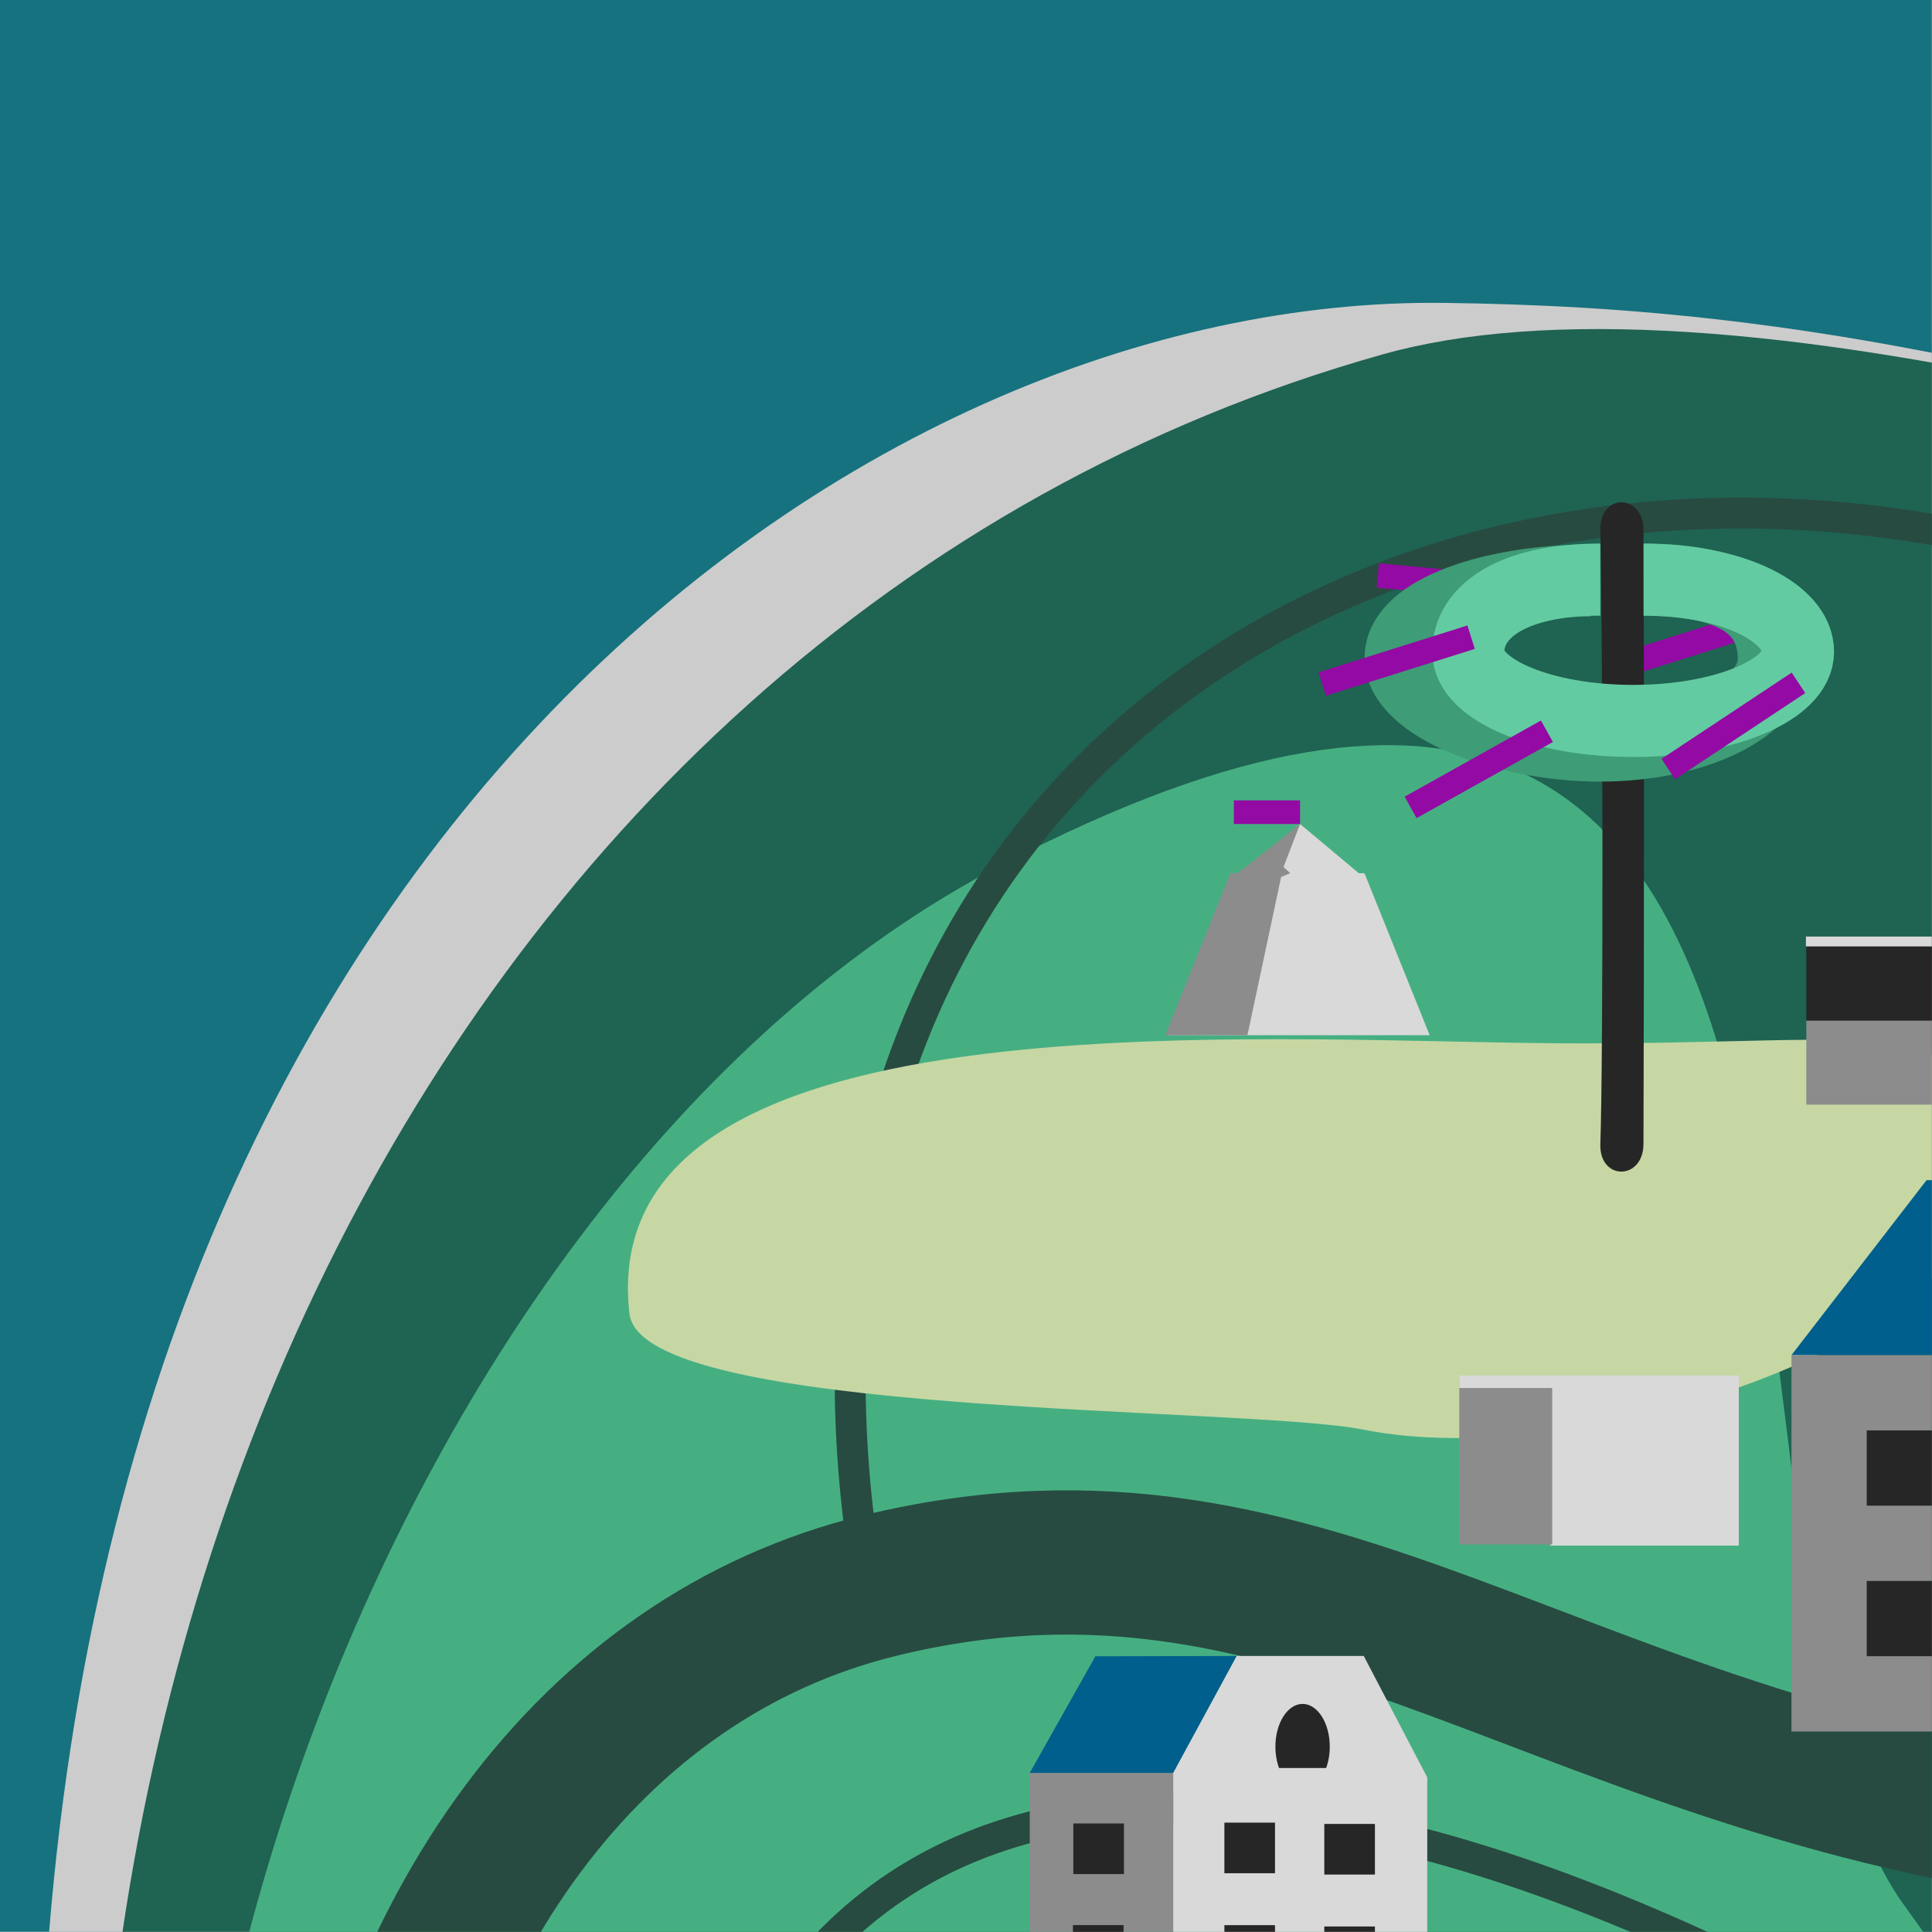
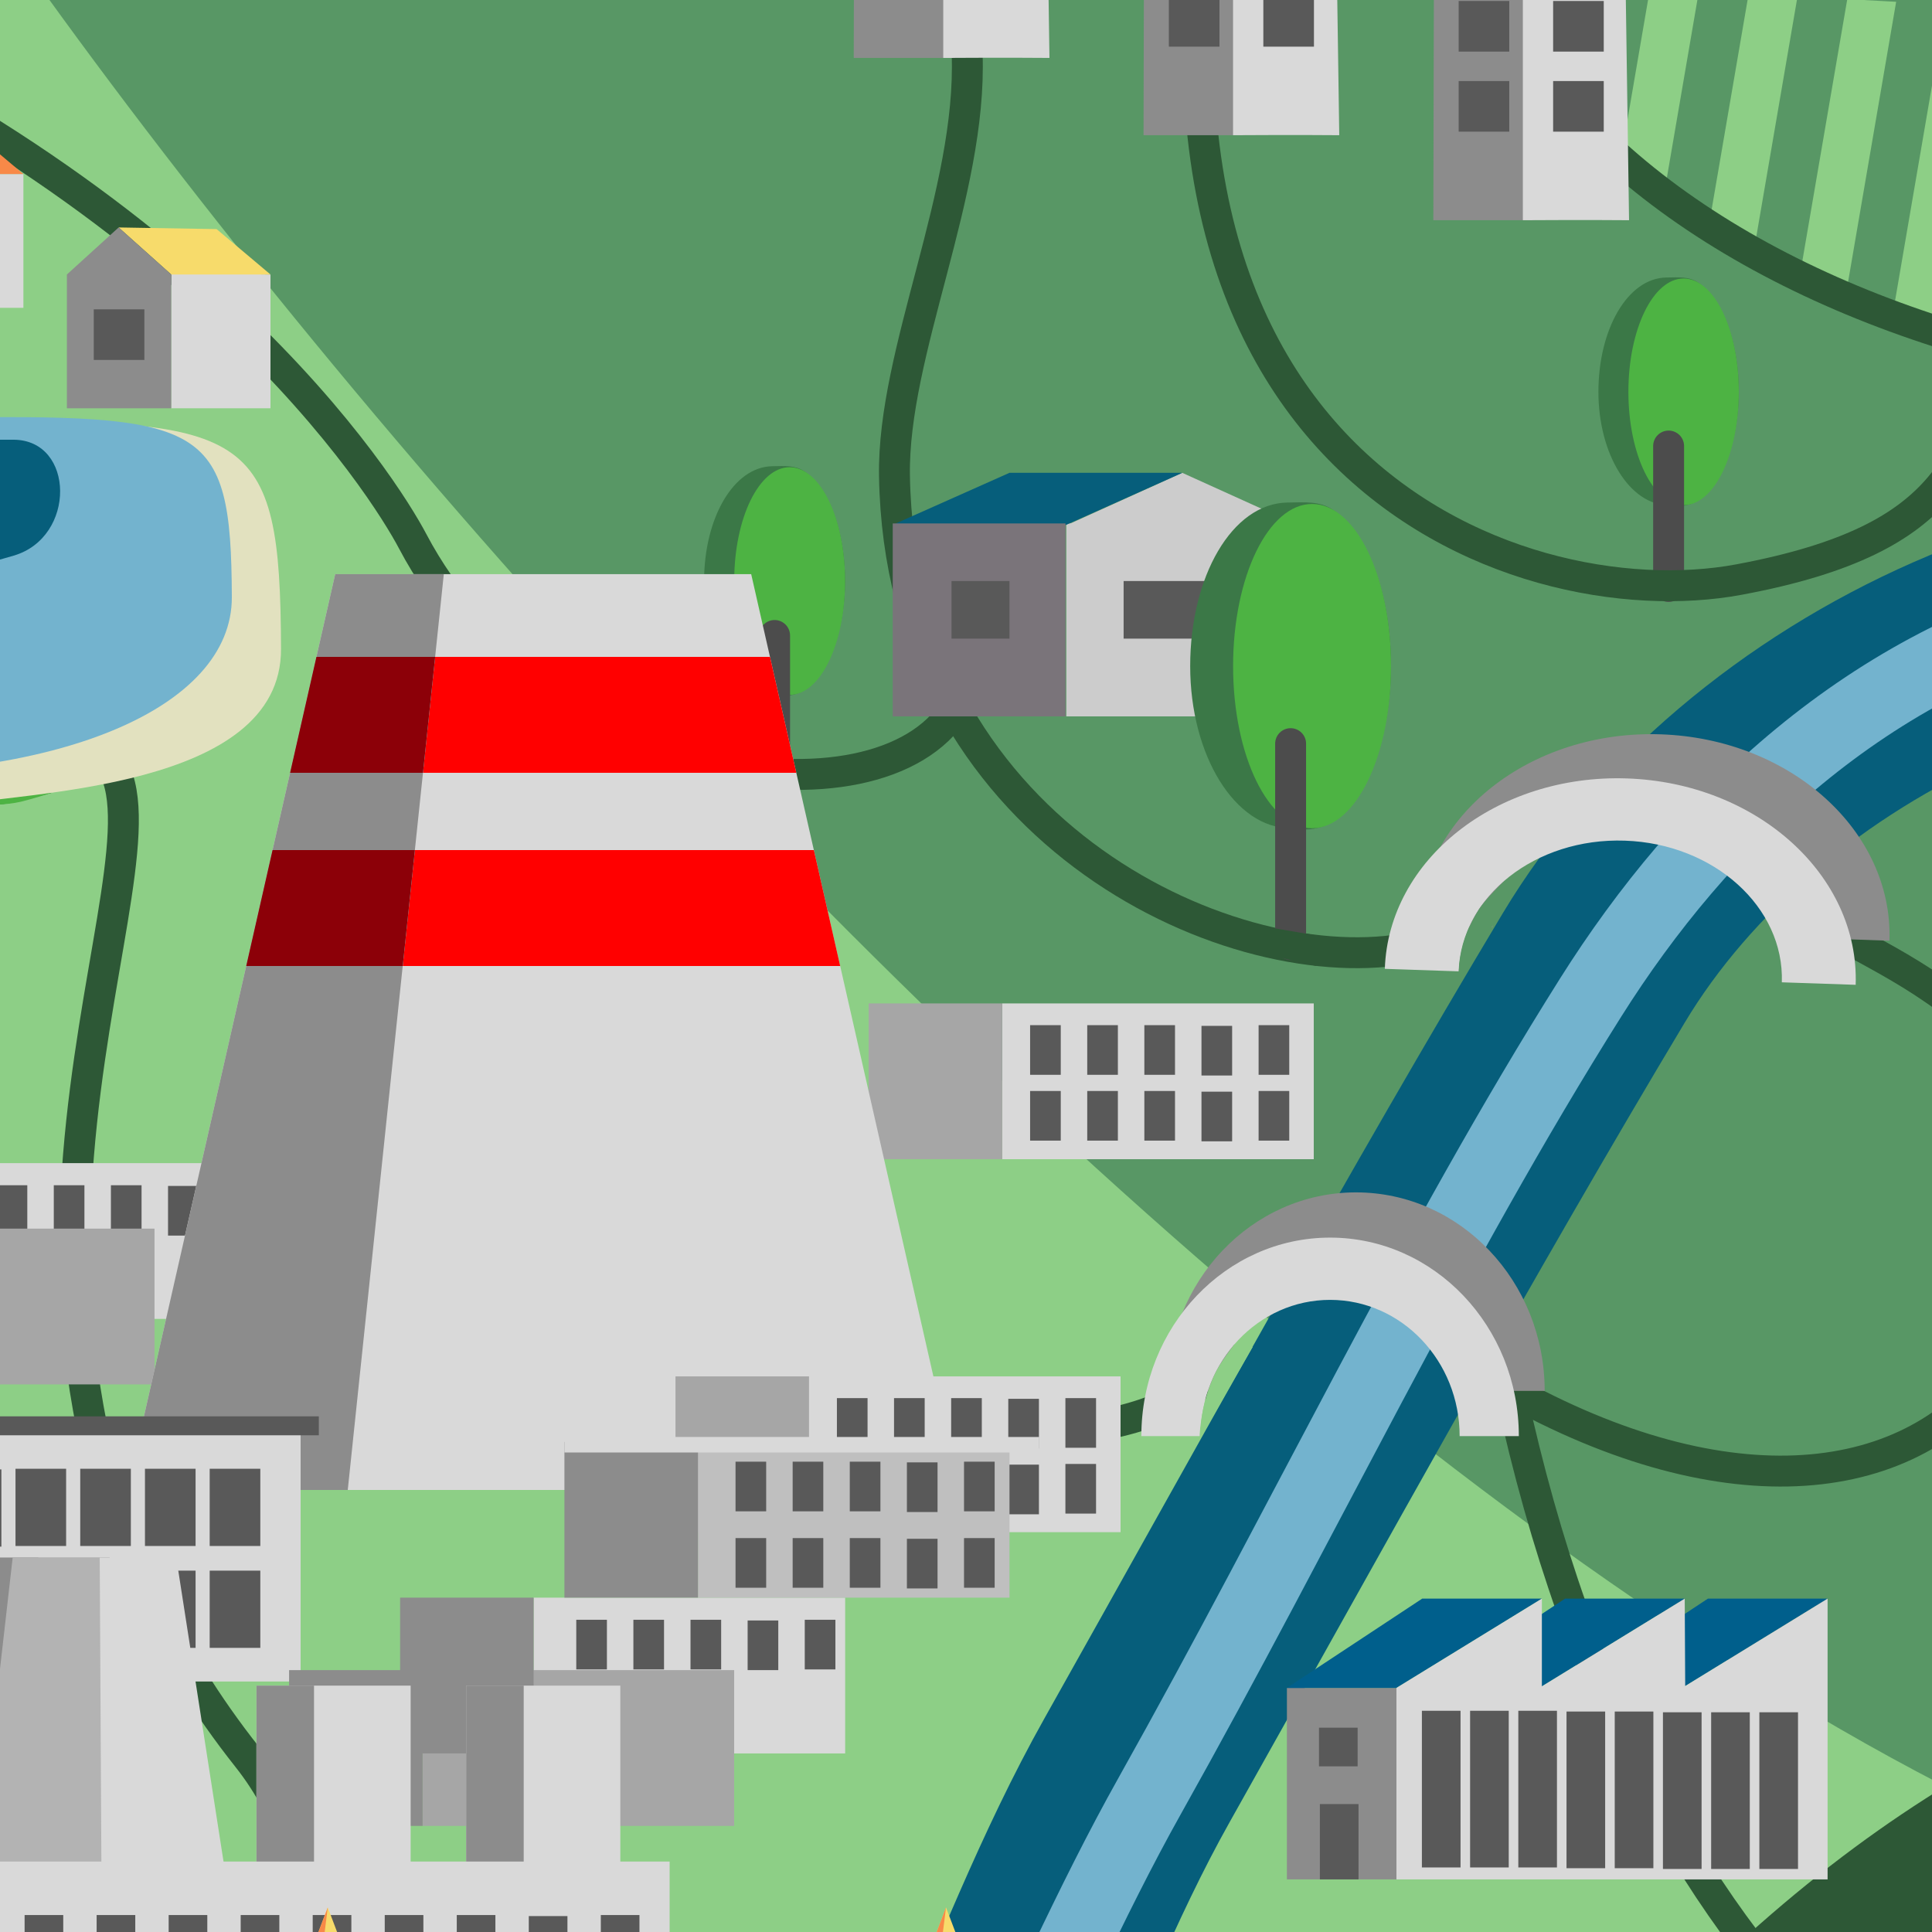
- <svg xmlns="http://www.w3.org/2000/svg" width="100%" height="100%" viewBox="0 0 250 250" version="1.1" xml:space="preserve" style="fill-rule:evenodd;clip-rule:evenodd;stroke-linejoin:round;stroke-miterlimit:1.5;">
-   <rect id="Artboard" x="0" y="0" width="249.983" height="249.978" style="fill:none;" />
-   <clipPath id="_clip1">
-     <rect x="0" y="0" width="249.983" height="249.978" />
-   </clipPath>
-   <g clip-path="url(#_clip1)">
-     <g id="background">
-       <rect x="0" y="0" width="1000" height="1000" style="fill:#16727e;" />
-     </g>
-     <path id="OSTROV" d="M153.69,607.991c-28.375,-53.948 -155.929,-97.021 -148.367,-339.529c4.955,-158.905 105.987,-230.291 181.634,-229.267c45.668,0.619 101.881,7.618 243.003,67.338c99.102,41.937 145.27,52.647 173.947,41.788c70.336,-26.635 78.963,-37.651 117.671,-57.459c35.806,-18.323 72.949,-47.016 100.379,-57.999c82.329,-32.963 224.327,2.481 138.043,160.092c-21.664,39.572 -2.911,119.719 -26.856,288.402c-26.985,190.104 -78.462,135.435 -88.144,180c-6.991,32.18 55.472,144.554 15,220c-52.923,98.656 -196.582,64.399 -243.043,61.506c-69.92,-4.353 -180.86,82.023 -280,50c-213.25,-68.879 -120.598,-265.721 -183.267,-384.872Z" style="fill:#ccc;" />
-     <path id="OSTROV1" d="M178.951,566.685c-48.024,-26.407 -127.757,-54.809 -158.951,-198.614c-30.788,-141.934 33.54,-286.996 158.951,-322.224c41.39,-11.626 127.388,7.489 260.407,62.119c93.411,38.363 136.929,48.16 163.959,38.226c66.296,-24.365 189.473,-97.538 256.767,-103.2c50.286,-4.23 127.727,20.318 95,118.61c-3.151,9.465 -14.638,41.602 -15,56.686c-1.979,82.557 -15.392,249.522 -27.497,314.189c-22.195,118.58 -117.574,69.601 -89.671,148.88c22.785,64.739 54.689,159.058 2.084,210c-83.151,80.524 -181.97,20.892 -207.216,19.367c-65.905,-3.982 -194.503,78.457 -288.037,49.425c-93.534,-29.032 -110.025,-177.146 -107.395,-226.223c2.631,-49.077 -4.685,-145.953 -43.401,-167.241Z" style="fill:#1f6352;" />
-     <path d="M246.27,246.357c-29.98,-41.95 7.899,-199.475 -116.813,-134.367c-77.933,40.687 -123.412,167.934 -99.457,249.367c68.945,234.369 191.807,143.626 195,250c5.38,179.218 2.022,301.109 120,329.559c50.361,12.144 145.249,4.752 181.615,-59.559c19.337,-34.196 99.184,-117.791 173.385,-40c22.48,23.568 59.424,27.035 85,5c66.971,-57.698 -32.426,-108.17 -35,-179.869c-2.734,-76.182 84.568,-62.412 105,-110.131c42.076,-98.265 -164.682,-132.728 -235,-71.869c-91.834,79.48 -288.586,-118.99 -373.73,-238.131Z" style="fill:#46af82;" />
-     <path d="M90.283,365c-19.159,-109.728 26.393,-155.295 118.205,-118.205c67.163,27.132 91.402,66.592 94.889,73.205c16.668,31.601 60.338,37.647 70.205,21.706" style="fill:none;stroke:#274b41;stroke-width:4px;" />
-     <path d="M112.435,205.533c-19.159,-109.728 78.671,-164.704 170.484,-127.614c37.108,14.991 123.453,24.583 178.258,62.392c45.453,31.356 92.262,31.62 93.823,34.579" style="fill:none;stroke:#274b41;stroke-width:4px;" />
-     <g id="cesty-velke">
-       <path d="M403.011,212.619c-6,8.999 -21.222,35.867 -127.605,24.934c-73.676,-7.572 -104.488,-46.336 -161.633,-32.36c-74.666,18.26 -101.994,141.37 -18.773,251.164c30.287,39.958 144.553,117.69 201.24,120" style="fill:none;stroke:#274b41;stroke-width:18.67px;stroke-linecap:round;" />
-     </g>
-     <g id="namesti">
-       <path id="namesti1" d="M256.452,152.46c0.311,-23.052 -10.996,-17.13 -55,-17.46c-40.099,-0.301 -124.804,-6.732 -120,35c1.55,13.462 79.727,11.924 95,15c27.428,5.524 79.707,-10.827 80,-32.54Z" style="fill:#c6d7a4;" />
+ <svg xmlns="http://www.w3.org/2000/svg" width="250px" height="250px" version="1.1" xml:space="preserve" style="fill-rule:evenodd;clip-rule:evenodd;stroke-linecap:round;stroke-linejoin:round;stroke-miterlimit:1.5;">
+   <rect id="Artboard" x="-250" y="-250" width="999.991" height="1000" style="fill:none;" />
+   <g id="background">
+     </g>
+   <path id="OSTROV" d="M-96.31,357.991C-124.685,304.043 -252.239,260.97 -244.677,18.462C-239.722,-140.443 -138.69,-211.829 -63.043,-210.805C-17.375,-210.186 38.838,-203.187 179.96,-143.467C279.062,-101.53 325.23,-90.82 353.907,-101.679C424.243,-128.314 432.87,-139.33 471.578,-159.138C507.384,-177.461 544.527,-206.154 571.957,-217.137C654.286,-250.1 796.284,-214.656 710,-57.045C688.336,-17.473 707.089,62.674 683.144,231.357C656.159,421.461 604.682,366.792 595,411.357C588.009,443.537 650.472,555.911 610,631.357C557.077,730.013 413.418,695.756 366.957,692.863C297.037,688.51 186.097,774.886 86.957,742.863C-126.293,673.984 -33.641,477.142 -96.31,357.991Z" style="fill:#e2e1bf;" />
+   <path id="OSTROV1" d="M-71.049,316.685C-119.073,290.278 -198.806,261.876 -230,118.071C-260.788,-23.863 -196.46,-168.925 -71.049,-204.153C-29.659,-215.779 56.339,-196.664 189.358,-142.034C282.769,-103.671 326.287,-93.874 353.317,-103.808C419.613,-128.173 542.79,-201.346 610.084,-207.008C660.37,-211.238 737.811,-186.69 705.084,-88.398C701.933,-78.933 690.446,-46.796 690.084,-31.712C688.105,50.845 674.692,217.81 662.587,282.477C640.392,401.057 545.013,352.078 572.916,431.357C595.701,496.096 627.605,590.415 575,641.357C491.849,721.881 393.03,662.249 367.784,660.724C301.879,656.742 173.281,739.181 79.747,710.149C-13.787,681.117 -30.278,533.003 -27.648,483.926C-25.017,434.849 -32.333,337.973 -71.049,316.685Z" style="fill:#589765;" />
+   <path d="M3.905,-3.472C-26.075,-45.422 11.804,-202.947 -112.908,-137.839C-190.841,-97.152 -242.123,37.801 -218.168,119.234C-149.223,353.603 -20.558,255.153 -17.365,361.528C-11.985,540.746 -15.343,662.637 102.635,691.087C152.996,703.231 244.242,692.058 280.608,627.748C299.945,593.552 378.434,521.669 452.635,599.46C475.115,623.028 511.478,632.035 537.055,610C565.287,585.677 559.653,545.206 544.345,525C521.902,495.375 498.234,460.258 507.635,416.659C528.818,318.426 587.367,354.15 608.066,308.83C652.476,211.597 447.953,173.8 377.635,234.659C285.801,314.139 89.049,115.669 3.905,-3.472Z" style="fill:#8dcf86;" />
+   <g id="pole">
+     <path d="M301.227,50L294.843,50L303.269,0.896L309.717,0.517L301.227,50ZM314.108,50L307.724,50L316.281,0.131L322.73,-0.248L314.108,50ZM288.409,49.634L282.087,49.271L290.256,1.661L296.705,1.282L288.409,49.634ZM327.299,48.192L320.714,49.362L329.293,-0.634L335.742,-1.013L327.299,48.192ZM281.368,2.183L283.693,2.047L275.682,48.731L269.509,47.508L277.323,1.964L281.368,2.183ZM347.873,3.357L340.652,45.439L339.473,46.028L334.001,47.001L342.305,-1.399L344.206,-1.414L347.873,3.357ZM257.07,44.93L264.561,1.272L270.886,1.615L263.225,46.263L258.047,45.237L257.07,44.93ZM258.124,0.923L250.905,42.996L244.847,41.095L251.799,0.581L258.124,0.923ZM353.256,9.848L356.318,12.368L358.573,16.065L354.723,38.507L348.095,41.776L347.758,41.893L353.256,9.848ZM245.361,0.232L238.709,39.003L232.718,36.715L239.037,-0.111L245.361,0.232ZM361.134,37.872L364.137,21.509L369.603,26.857L368.521,32.025L361.134,37.872ZM232.599,-0.46L226.712,33.849L220.955,30.199L226.274,-0.803L232.599,-0.46ZM209.839,19.91L213.512,-1.495L219.837,-1.152L215.095,26.484L209.839,19.91ZM201.065,-3.924L207.26,-2.925L204.49,13.218L200,2.183L200.703,-1.911L201.065,-3.924Z" style="fill:#8dcf86;" />
+     <path d="M307.483,292.924L315.209,293.63C314.924,291.907 314.713,290.6 314.652,290.16C313.527,282.004 309.104,256.537 294.774,226.161L287.229,230.927C300.389,259.86 305.921,284.986 306.986,290.202C307.015,290.346 307.205,291.388 307.483,292.924ZM324.693,292.314L331.809,290.46C331.768,290.069 331.673,289.225 331.5,287.972C330.394,279.957 326.104,255.229 312.362,225.555L302.759,225.886C316.869,256.006 322.734,282.627 323.834,288.013C323.947,288.57 324.529,291.487 324.693,292.314ZM289.914,291.319L297.76,292.036C296.655,284.181 292.723,261.98 280.909,234.919L273.29,239.731C283.689,264.207 288.546,284.896 289.914,291.319ZM270.943,284.563L280.009,288.627C278.311,279.195 274.557,262.812 266.685,243.348L258.81,247.66C264.821,262.671 268.694,275.849 270.943,284.563ZM341.124,288.035L345,287.025L348.249,285.085C347.028,276.607 342.777,253.334 330.118,225.35L328.458,225L320.343,225.28C333.921,254.743 339.601,280.533 340.681,285.825C340.742,286.12 340.933,287.077 341.124,288.035ZM248.825,272.148L255.503,277.642L260.906,280.064C259.058,272.288 256.301,262.578 252.231,251.69L244.112,257.642C245.546,262.033 247.201,267.117 248.825,272.148ZM356.741,280.015L363.888,275.748C361.943,265.586 357.876,248.936 349.721,229.486L339.06,227.237C349.402,250.659 354.721,271.18 356.741,280.015ZM371.075,267.734L376.954,260.162L376.959,260.152C374.464,250.543 371.998,241.442 371.998,241.442L371.295,239.454L366.202,233.823L359.642,232.038C364.217,242.946 368.343,257.231 371.075,267.734Z" style="fill:#589765;" />
+   </g>
+   <g id="kere">
+     <g id="ker">
+         </g>
+     <g id="ker1">
+         </g>
+     <g id="ker2">
+         </g>
+     <g id="ker3">
+         </g>
+     <g id="ker4">
+         </g>
+     <g id="ker5">
+         </g>
+     <g id="ker6">
+         </g>
+     <g id="ker7">
+         </g>
+     <g id="ker8">
+         </g>
+     <g id="ker9">
+         </g>
+     <g id="ker10">
+         </g>
+     <g id="ker11">
+         </g>
+     <g id="ker12">
+         </g>
+     <g id="ker13">
+         </g>
+     <g id="ker14">
+         </g>
+     <g id="ker15">
+         </g>
+     <g id="ker16">
+         </g>
+     <g id="ker17">
+         </g>
+     <g id="ker18">
+         </g>
+   </g>
+   <g>
+     <g>
+       <g id="strom">
+         <g>
+           <path d="M99.939,60.329C101.543,60.304 102.862,60.192 104.023,60.95C107.452,63.188 109.355,69.115 109.355,75.187C109.355,81.63 106.93,88.822 102.784,89.864C101.458,90.197 101.277,89.915 100.232,89.915C95.198,89.915 91.11,83.316 91.11,75.187C91.11,67.059 94.906,60.409 99.939,60.329Z" style="fill:#3b7847;" />
+           <ellipse cx="102.181" cy="75.187" rx="7.174" ry="14.728" style="fill:#4db343;" />
+         </g>
+         <path d="M100.232,82.23L100.232,100.483" style="fill:none;stroke:#4c4c4c;stroke-width:4px;" />
+       </g>
+       <g id="strom1">
+             </g>
+       <g id="strom2">
+             </g>
+       <g id="strom3">
+             </g>
+       <g id="strom4">
+             </g>
+       <g id="strom5">
+         <g>
+           <path d="M215.625,35.909C217.222,35.884 218.535,35.773 219.691,36.528C223.105,38.756 225,44.657 225,50.703C225,57.117 222.586,64.279 218.457,65.316C217.137,65.647 216.957,65.367 215.917,65.367C210.904,65.367 206.834,58.796 206.834,50.703C206.834,42.61 210.613,35.989 215.625,35.909Z" style="fill:#3b7847;" />
+           <ellipse cx="217.857" cy="50.703" rx="7.143" ry="14.664" style="fill:#4db343;" />
+         </g>
+         <path d="M215.917,57.716L215.917,75.889" style="fill:none;stroke:#4c4c4c;stroke-width:4px;" />
+       </g>
+       <g id="strom6">
+             </g>
+       <g id="strom7">
+             </g>
+       <g id="strom8">
+             </g>
+       <g id="strom9">
+             </g>
+       <g id="strom10">
+             </g>
+       <g id="strom11">
+             </g>
+       <g id="strom12">
+             </g>
+       <g id="strom13">
+             </g>
+       <g id="strom14">
+             </g>
+     </g>
+     <g>
+       <g id="ker19">
+             </g>
+       <g id="ker20">
+         <path d="M-4.519,104.018C-4.787,103.201 -4.734,102.739 -4.857,101.819C-5.539,96.74 -3.726,92.267 -0.587,91.794C0.413,91.644 1.228,91.463 2.017,91.84C4.347,92.95 6.033,96.494 6.543,100.288C6.66,101.163 6.716,101.691 6.695,102.584C6.695,102.584 1.803,103.911 0.095,104.092C-1.416,104.252 -4.519,104.018 -4.519,104.018Z" style="fill:#3b7847;" />
+         <path d="M6.695,102.584C6.705,101.709 6.663,101.184 6.543,100.288C5.91,95.574 3.644,91.877 1.346,91.642C1.168,91.624 1.002,91.664 0.825,91.687C-1.649,92.02 -3.104,96.413 -2.422,101.492C-2.302,102.388 -2.107,103.301 -1.867,104.142C-1.867,104.142 0.699,104.215 2.739,103.734C4.063,103.422 6.695,102.584 6.695,102.584Z" style="fill:#4db343;" />
+       </g>
+       <g id="ker21">
+             </g>
+       <g id="ker22">
+             </g>
+     </g>
+   </g>
+   <g id="male-cesty">
+     <path d="M68.609,-32.116C157.078,-20.692 115.197,29.456 115.744,61.611C116.515,106.98 158.3,126.663 181.589,122.81" style="fill:none;stroke:#2d5836;stroke-width:4px;stroke-linecap:butt;" />
+     <path d="M71.802,88.667C30.321,186.892 144.705,196.909 157.012,177.027" style="fill:none;stroke:#2d5836;stroke-width:4px;stroke-linecap:butt;" />
+     <path d="M-159.717,115C-178.876,5.272 -133.324,-40.295 -41.512,-3.205C25.651,23.927 49.89,63.387 53.377,70C70.045,101.601 113.715,107.647 123.582,91.706" style="fill:none;stroke:#2d5836;stroke-width:4px;stroke-linecap:butt;" />
+     <path d="M-137.565,-44.467C-156.724,-154.195 -58.894,-209.171 32.919,-172.081C70.027,-157.09 156.372,-147.498 211.177,-109.689C256.63,-78.333 303.439,-78.069 305,-75.11" style="fill:none;stroke:#2d5836;stroke-width:4px;stroke-linecap:butt;" />
+     <path d="M21.963,320C37.828,295.367 52.923,279.524 44.239,255.629C39.605,242.876 38.036,234.975 32.014,227.372C-10.368,173.863 21.783,115.724 14.981,100" style="fill:none;stroke:#2d5836;stroke-width:4px;stroke-linecap:butt;" />
+     <path d="M238.751,121.01C239.952,123.366 282.839,137.682 260,175C249.468,192.209 225.947,195.971 197.593,181.091" style="fill:none;stroke:#2d5836;stroke-width:4px;" />
+     <g id="les">
+         </g>
+     <path d="M0,235C-74.585,266.515 -123.536,189.093 -95.272,150" style="fill:none;stroke:#2d5836;stroke-width:4px;" />
+     <path d="M260,45.585C253.562,58.473 253.921,69.615 225,75C196.127,80.376 137.771,59.88 160,-30.972" style="fill:none;stroke:#2d5836;stroke-width:4px;" />
+     <path d="M393.392,-16.857C389.08,-13.55 398.177,31.557 334.288,46.749C270.504,61.916 187.107,30.966 188.276,-24.009" style="fill:none;stroke:#2d5836;stroke-width:4px;" />
+     <path d="M440,31.877C460.48,63.415 451.148,91.147 440,106.629C416.902,138.708 369.455,132.719 355,124.681C328.403,109.891 268.287,82.572 263.824,134.186C261.006,166.772 337.815,173.471 355,186.822C386.066,210.958 379.917,243.9 380,245C383.976,297.767 230.755,343.416 195.479,180" style="fill:none;stroke:#2d5836;stroke-width:4px;" />
+   </g>
+   <g id="hory">
+     </g>
+   <g id="ker23">
+     </g>
+   <g id="ker24">
+     </g>
+   <g id="ker25">
+     </g>
+   <g id="strom15">
+     </g>
+   <g id="strom16">
+     </g>
+   <path id="namesti" d="M-129.99,41.783C-124.474,24.885 -124.896,16.596 -105.574,16.382C-95.41,16.269 -62.617,16.588 -53.637,16.508C-40.414,16.391 -28.401,18.367 -28.236,29.181C-27.971,46.507 -18.905,54.802 -7.047,54.636C32.619,54.079 36.264,55.248 36.364,83.97C36.428,102.233 3.162,102.413 -6.766,104.348C-51.981,113.161 -147.064,94.091 -129.99,41.783Z" style="fill:#e2e1bf;" />
+   <path id="namesti1" d="M-118.493,43.897C-118.735,28.553 -113.945,23.983 -96.698,23.813C-87.626,23.724 -58.353,23.977 -50.338,23.913C-38.534,23.821 -28.417,25.415 -27.664,33.934C-26.462,47.544 -18.019,54.191 -8.75,54.059C26.656,53.556 29.91,54.543 30,77.252C30.057,91.692 7.268,101.348 -25.736,100C-108.25,96.63 -118.188,63.141 -118.493,43.897Z" style="fill:#73b3ce;" />
+   <path id="namesti2" d="M-88.231,44.958C-88.26,33.953 -83.538,31.793 -73.231,31.899C-65.804,31.975 -49.915,31.824 -43.362,31.899C-30.86,32.042 -29.213,38.448 -28.231,43.101C-27.94,44.477 -27.663,51.997 -18.231,55.616C-14.03,57.227 -4.006,56.862 1.769,56.899C9.69,56.95 9.879,69.528 1.769,71.899C-78.702,95.425 -88.206,54.224 -88.231,44.958Z" style="fill:#065e7b;" />
+   <path d="M421.694,71.357C385.296,124.136 373.8,94.475 316.051,79.167C274.391,68.123 226.63,91.206 206.212,125.282C186.529,158.13 167.148,193.437 147.147,229.042C131.672,256.59 124.225,289.132 104.662,310.897C92.837,324.054 71.775,338.992 58.032,346.637C41.874,355.626 35.91,379.32 25.91,390.446C21.865,394.947 13.897,397.416 11.403,401.975C6.363,411.188 8.293,426.187 4.149,435.409C-2.914,451.125 -12.806,480.004 -27.974,488.442C-33.59,491.566 -40.109,490.005 -45.589,493.053C-49.539,495.251 -70.725,507.594 -74.605,507.594" style="fill:none;stroke:#065e7b;stroke-width:27.47px;" />
+   <path d="M409.98,83.624C406.283,93.149 395.302,101.936 382.258,103.233C360.518,105.396 313.303,67.919 271.65,78.121C241.638,85.472 220.123,106.391 205.841,129.064C185.467,161.409 168.759,196.735 148.773,232.386C133.308,259.971 122.381,293.251 102.868,315.044C91.073,328.218 67.855,343.552 54.168,351.207C38.074,360.208 36.362,381.395 26.387,392.536C22.352,397.042 15.017,398.303 12.524,402.869C7.488,412.093 7.658,429.841 3.512,439.076C-3.555,454.812 -14.111,482.244 -29.217,490.693C-34.811,493.821 -42.219,492.806 -47.677,495.859C-51.611,498.059 -71.896,508.768 -80,511.357" style="fill:none;stroke:#73b3ce;stroke-width:9.33px;" />
+   <g id="ker26">
+     </g>
+   <g id="cesty-velke">
+     <path d="M210,407.586C201.352,404.653 170.017,396.357 170.017,396.357C170.017,396.357 174.435,383.815 172.024,371.357C169.213,356.833 159.54,342.034 160.017,341.357C167.914,330.163 198.681,294.992 205,286.948C327.268,131.295 462.404,290.308 530.017,341.357C557.806,362.338 620.358,351.557 630,300C647.845,204.575 519.733,212.44 510.017,101.357C501.808,7.505 559.765,-36.785 620.017,-48.643C746.517,-73.538 700.386,-209.931 592.374,-186.691C536.476,-174.664 489.552,-106.123 477.192,-13.386C466.476,67.022 355.294,12.56 357.815,-22.312" style="fill:none;stroke:#2d5836;stroke-width:18.67px;" />
+     <path d="M153.011,-37.381C147.011,-28.382 131.789,-1.514 25.406,-12.447C-48.27,-20.019 -79.082,-58.783 -136.227,-44.807C-210.893,-26.547 -238.221,96.563 -155,206.357C-124.713,246.315 -16.688,319.995 40,322.305" style="fill:none;stroke:#2d5836;stroke-width:18.67px;" />
+   </g>
+   <g id="strom17">
+     </g>
+   <g id="strom18">
+     </g>
+   <g id="strom19">
+     </g>
+   <g id="strom20">
+     </g>
+   <g id="stromy">
+     </g>
+   <g id="namesti3">
+     </g>
+   <g id="smrky">
+     </g>
+   <g id="listnace">
+     </g>
+   <g id="lanoka">
+     </g>
+   <g id="strom21">
+     </g>
+   <g id="satelit">
+     </g>
+   <g id="domky">
+     <g id="D1">
+         </g>
+     <g id="D7">
+       <rect x="-9.817" y="22.521" width="12.844" height="17.313" style="fill:#d9d9d9;" />
+       <path d="M-16.622,16.435L-3.944,16.649L3.027,22.521L-9.817,22.521L-16.622,16.435Z" style="fill:#f88948;" />
+     </g>
+     <g id="D71">
+         </g>
+     <g id="D72">
+         </g>
+     <g id="D73">
+         </g>
+     <g id="D74">
+         </g>
+     <g id="D75">
+         </g>
+     <g id="D76">
+         </g>
+     <g id="D77">
+         </g>
+     <g id="D78">
+         </g>
+     <g id="D79">
+       <path d="M22.156,35.35L35,35.519L35,52.832L22.156,52.832L22.156,35.35Z" style="fill:#d9d9d9;" />
+       <path d="M15.351,29.432L28.028,29.646L35,35.519L22.156,35.519L15.351,29.432Z" style="fill:#f7db6b;" />
+       <path d="M8.657,35.519L15.351,29.432L22.156,35.519L22.156,52.832L8.657,52.832L8.657,35.519Z" style="fill:#8c8c8c;" />
+       <rect x="12.132" y="40.028" width="6.55" height="6.55" style="fill:#595959;" />
+     </g>
+     <g id="D710">
+         </g>
+     <g id="D711">
+         </g>
+     <g id="D712">
+         </g>
+     <g id="D713">
+         </g>
+     <g id="D714">
+         </g>
+     <g id="D715">
+         </g>
+     <g id="D716">
+         </g>
+     <g id="D2">
+       <rect x="137.978" y="67.732" width="29.811" height="24.968" style="fill:#ccc;" />
+       <rect x="145.395" y="75.185" width="14.906" height="7.453" style="fill:#595959;" />
+       <path d="M152.983,61.183L167.889,67.932L138.078,67.932L152.983,61.183Z" style="fill:#ccc;" />
+       <path d="M115.474,67.932L137.928,67.932L152.983,61.183L130.625,61.183L115.474,67.932Z" style="fill:#065e7b;" />
+       <rect x="115.52" y="67.732" width="22.358" height="24.968" style="fill:#7a747a;" />
+       <rect x="123.127" y="75.185" width="7.498" height="7.453" style="fill:#595959;" />
+     </g>
+     <g id="D21">
+         </g>
+     <g id="D10">
+       <path d="M123.315,-30.082L110.545,-23.293L110.474,7.495L123.573,7.495L123.315,-30.082Z" style="fill:#8c8c8c;" />
+       <path d="M135.157,-36.393L122.057,-29.411L122.057,7.495C122.057,7.495 130.799,7.443 135.799,7.495L135.157,-36.393Z" style="fill:#d9d9d9;" />
+     </g>
+     <g id="D101">
+       <path d="M160.815,-20.082L148.045,-13.293L147.974,17.495L161.073,17.495L160.815,-20.082Z" style="fill:#8c8c8c;" />
+       <path d="M172.657,-26.393L159.557,-19.411L159.557,17.495C159.557,17.495 168.299,17.443 173.299,17.495L172.657,-26.393Z" style="fill:#d9d9d9;" />
+       <rect x="163.475" y="-0.513" width="6.55" height="6.55" style="fill:#595959;" />
+       <rect x="151.249" y="-0.513" width="6.55" height="6.55" style="fill:#595959;" />
+     </g>
+     <g id="D102">
+       <path d="M198.315,-9.082L185.545,-2.293L185.474,28.495L198.573,28.495L198.315,-9.082Z" style="fill:#8c8c8c;" />
+       <path d="M210.157,-15.393L197.057,-8.411L197.057,28.495C197.057,28.495 205.799,28.443 210.799,28.495L210.157,-15.393Z" style="fill:#d9d9d9;" />
+       <rect x="200.975" y="0.128" width="6.55" height="6.55" style="fill:#595959;" />
+       <rect x="188.749" y="0.128" width="6.55" height="6.55" style="fill:#595959;" />
+       <rect x="200.975" y="10.487" width="6.55" height="6.55" style="fill:#595959;" />
+       <rect x="188.749" y="10.487" width="6.55" height="6.55" style="fill:#595959;" />
+     </g>
+     <g id="D01">
+         </g>
+   </g>
+   <g id="strom22">
+     <g>
+       <path d="M166.588,65.029C168.872,64.993 170.751,64.834 172.405,65.914C177.289,69.102 180,77.544 180,86.194C180,95.371 176.546,105.617 170.639,107.101C168.751,107.575 168.493,107.174 167.005,107.174C159.833,107.174 154.01,97.773 154.01,86.194C154.01,74.615 159.417,65.143 166.588,65.029Z" style="fill:#3b7847;" />
+       <ellipse cx="169.781" cy="86.194" rx="10.219" ry="20.98" style="fill:#4db343;" />
+     </g>
+     <path d="M167.005,96.227L167.005,122.227" style="fill:none;stroke:#4c4c4c;stroke-width:4px;" />
+   </g>
+   <path d="M170.683,121.102L164.231,120L163.569,123.412L170.328,125L170.683,121.102Z" style="fill:#2d5836;" />
+   <g id="strom23">
+     </g>
+   <g id="staba">
+     </g>
+   <g>
+     <g>
+       <rect x="-5.95" y="150.509" width="40.315" height="20.157" style="fill:#d9d9d9;" />
+       <rect x="-0.432" y="153.369" width="3.965" height="6.425" style="fill:#595959;" />
+       <path d="M25.709,153.46L21.744,153.46L21.744,159.885L25.709,159.885L25.709,153.46ZM10.925,153.369L6.96,153.369L6.96,159.794L10.925,159.794L10.925,153.369ZM18.317,153.369L14.352,153.369L14.352,159.794L18.317,159.794L18.317,153.369ZM33.101,153.369L29.135,153.369L29.135,159.794L33.101,159.794L33.101,153.369Z" style="fill:#595959;" />
+       <rect x="-20.321" y="158.984" width="40.315" height="20.157" style="fill:#a6a6a6;" />
+     </g>
+     <g>
+       <rect x="129.685" y="129.843" width="40.315" height="20.157" style="fill:#d9d9d9;" />
+       <rect x="112.408" y="129.843" width="17.278" height="20.157" style="fill:#a6a6a6;" />
+       <path d="M159.437,141.263L155.471,141.263L155.471,147.688L159.437,147.688L159.437,141.263ZM137.261,141.173L133.296,141.173L133.296,147.597L137.261,147.597L137.261,141.173ZM152.045,141.173L148.079,141.173L148.079,147.597L152.045,147.597L152.045,141.173ZM166.829,141.173L162.863,141.173L162.863,147.597L166.829,147.597L166.829,141.173ZM144.653,141.173L140.688,141.173L140.688,147.597L144.653,147.597L144.653,141.173ZM159.437,132.746L155.471,132.746L155.471,139.17L159.437,139.17L159.437,132.746ZM137.261,132.655L133.296,132.655L133.296,139.08L137.261,139.08L137.261,132.655ZM152.045,132.655L148.079,132.655L148.079,139.08L152.045,139.08L152.045,132.655ZM166.829,132.655L162.863,132.655L162.863,139.08L166.829,139.08L166.829,132.655ZM144.653,132.655L140.688,132.655L140.688,139.08L144.653,139.08L144.653,132.655Z" style="fill:#595959;" />
+     </g>
+   </g>
+   <g id="chladici-vez">
+     <path id="chladici-vez1" d="M124.117,192.798L16.464,192.798L43.377,74.294L97.204,74.294L124.117,192.798Z" style="fill:#d9d9d9;" />
+     <path id="chladici-vez2" d="M103.042,100L54.733,100L56.306,85L99.635,85L103.042,100Z" style="fill:#f00;" />
+     <path id="chladici-vez3" d="M108.719,125L52.111,125L53.684,110L105.313,110L108.719,125Z" style="fill:#f00;" />
+     <path d="M57.429,74.294L45,192.798L16.464,192.798L43.377,74.294L57.429,74.294Z" style="fill:#8c8c8c;" />
+     <path d="M56.306,85L54.733,100L37.539,100L40.946,85L56.306,85Z" style="fill:#8c0008;" />
+     <path d="M53.684,110L52.111,125L31.861,125L35.268,110L53.684,110Z" style="fill:#8c0008;" />
+   </g>
+   <g id="D22">
+     <path d="M-7.912,185.135L38.899,185.135L38.899,217.587L-40.78,217.587L-40.78,185.135L-16.129,170L-7.912,185.135Z" style="fill:#d9d9d9;" />
+     <rect x="-6.37" y="190.141" width="6.55" height="9.993" style="fill:#595959;" />
+     <rect x="-6.37" y="203.324" width="6.55" height="9.993" style="fill:#595959;" />
+     <rect x="2.006" y="190.057" width="6.55" height="9.993" style="fill:#595959;" />
+     <rect x="2.006" y="203.24" width="6.55" height="9.993" style="fill:#595959;" />
+     <rect x="10.382" y="190.057" width="6.55" height="9.993" style="fill:#595959;" />
+     <rect x="10.382" y="203.24" width="6.55" height="9.993" style="fill:#595959;" />
+     <rect x="18.758" y="190.057" width="6.55" height="9.993" style="fill:#595959;" />
+     <rect x="18.758" y="203.24" width="6.55" height="9.993" style="fill:#595959;" />
+     <rect x="27.134" y="190.057" width="6.55" height="9.993" style="fill:#595959;" />
+     <rect x="27.134" y="203.24" width="6.55" height="9.993" style="fill:#595959;" />
+     <rect x="-8.257" y="183.274" width="49.514" height="2.451" style="fill:#595959;" />
+   </g>
+   <g id="D5">
+     <rect x="166.525" y="218.417" width="14.174" height="24.774" style="fill:#8c8c8c;" />
+     <path d="M166.525,218.417L180.7,218.417L199.518,206.863L184.03,206.863L166.525,218.417Z" style="fill:#005f8c;" />
+     <path d="M185.012,218.417L199.186,218.417L218.004,206.863L202.516,206.863L185.012,218.417Z" style="fill:#005f8c;" />
+     <path d="M203.498,218.417L217.672,218.417L236.49,206.863L221.002,206.863L203.498,218.417Z" style="fill:#005f8c;" />
+     <path d="M236.49,243.191L236.49,206.863L218.064,218.176L218.004,206.863L199.518,218.213L199.518,206.863L180.7,218.417L180.7,243.191L236.49,243.191Z" style="fill:#d9d9d9;" />
+     <rect x="170.791" y="233.448" width="5" height="9.743" style="fill:#595959;" />
+     <rect x="183.992" y="221.374" width="5" height="20.275" style="fill:#595959;" />
+     <rect x="190.231" y="221.374" width="5" height="20.275" style="fill:#595959;" />
+     <rect x="196.469" y="221.374" width="5" height="20.275" style="fill:#595959;" />
+     <rect x="202.707" y="221.471" width="5" height="20.275" style="fill:#595959;" />
+     <rect x="208.946" y="221.471" width="5" height="20.275" style="fill:#595959;" />
+     <rect x="215.184" y="221.568" width="5" height="20.275" style="fill:#595959;" />
+     <rect x="221.422" y="221.568" width="5" height="20.275" style="fill:#595959;" />
+     <rect x="227.661" y="221.568" width="5" height="20.275" style="fill:#595959;" />
+     <rect x="170.677" y="223.562" width="5" height="5" style="fill:#595959;" />
+   </g>
+   <g id="TOVANA">
+     <g>
      <g>
-         <rect x="200.605" y="178.244" width="24.395" height="21.756" style="fill:#d9d9d9;" />
-         <rect x="188.828" y="178.287" width="12.025" height="21.567" style="fill:#8c8c8c;" />
-         <rect x="188.828" y="177.995" width="36.172" height="1.608" style="fill:#d9d9d9;" />
+         <rect x="69.05" y="206.736" width="40.315" height="20.157" style="fill:#d9d9d9;" />
+         <rect x="54.685" y="216.112" width="40.315" height="20.157" style="fill:#a6a6a6;" />
+         <rect x="51.772" y="206.736" width="17.278" height="20.157" style="fill:#8c8c8c;" />
+         <rect x="37.408" y="216.112" width="17.278" height="20.157" style="fill:#8c8c8c;" />
+         <path d="M100.709,209.688L96.744,209.688L96.744,216.112L100.709,216.112L100.709,209.688ZM78.534,209.597L74.568,209.597L74.568,216.022L78.534,216.022L78.534,209.597ZM85.925,209.597L81.96,209.597L81.96,216.022L85.925,216.022L85.925,209.597ZM93.317,209.597L89.352,209.597L89.352,216.022L93.317,216.022L93.317,209.597ZM108.101,209.597L104.135,209.597L104.135,216.022L108.101,216.022L108.101,209.597Z" style="fill:#595959;" />
      </g>
-       <g id="satn">
-         <path d="M175.828,112.991l0.733,-0l8.439,20.965l-33.754,-0l8.438,-20.965l0.947,-0l7.598,-6.366l7.599,6.366Z" style="fill:#d9d9d9;" />
-         <path d="M166.082,112.2l0.878,0.791l-1.182,0.482l-4.36,20.483l-10.644,-0l8.439,-20.965l0.947,-0l8.069,-6.366l-2.147,5.575Z" style="fill:#8c8c8c;" />
-         <rect x="159.655" y="103.568" width="8.575" height="3.057" style="fill:#940aa4;" />
+       <g>
+         <rect x="104.685" y="178.104" width="40.315" height="20.157" style="fill:#d9d9d9;" />
+         <rect x="87.408" y="178.104" width="17.278" height="20.157" style="fill:#a6a6a6;" />
+         <path d="M134.437,189.524L130.471,189.524L130.471,195.949L134.437,195.949L134.437,189.524ZM112.261,189.434L108.296,189.434L108.296,195.858L112.261,195.858L112.261,189.434ZM127.045,189.434L123.079,189.434L123.079,195.858L127.045,195.858L127.045,189.434ZM141.829,189.434L137.863,189.434L137.863,195.858L141.829,195.858L141.829,189.434ZM119.653,189.434L115.688,189.434L115.688,195.858L119.653,195.858L119.653,189.434ZM134.437,181.007L130.471,181.007L130.471,187.431L134.437,187.431L134.437,181.007ZM112.261,180.916L108.296,180.916L108.296,187.341L112.261,187.341L112.261,180.916ZM127.045,180.916L123.079,180.916L123.079,187.341L127.045,187.341L127.045,180.916ZM141.829,180.916L137.863,180.916L137.863,187.341L141.829,187.341L141.829,180.916ZM119.653,180.916L115.688,180.916L115.688,187.341L119.653,187.341L119.653,180.916Z" style="fill:#595959;" />
+         <rect x="90.314" y="186.579" width="40.315" height="20.157" style="fill:#bfbfbf;" />
+         <path d="M121.318,199.118L117.353,199.118L117.353,205.543L121.318,205.543L121.318,199.118ZM99.143,199.028L95.177,199.028L95.177,205.452L99.143,205.452L99.143,199.028ZM113.926,199.028L109.961,199.028L109.961,205.452L113.926,205.452L113.926,199.028ZM128.71,199.028L124.744,199.028L124.744,205.452L128.71,205.452L128.71,199.028ZM106.534,199.028L102.569,199.028L102.569,205.452L106.534,205.452L106.534,199.028ZM121.318,189.23L117.353,189.23L117.353,195.655L121.318,195.655L121.318,189.23ZM99.143,189.14L95.177,189.14L95.177,195.564L99.143,195.564L99.143,189.14ZM113.926,189.14L109.961,189.14L109.961,195.564L113.926,195.564L113.926,189.14ZM128.71,189.14L124.744,189.14L124.744,195.564L128.71,195.564L128.71,189.14ZM106.534,189.14L102.569,189.14L102.569,195.564L106.534,195.564L106.534,189.14Z" style="fill:#595959;" />
+         <rect x="73.037" y="186.579" width="17.278" height="20.157" style="fill:#8c8c8c;" />
+         <rect x="73.037" y="185.944" width="61.435" height="2.008" style="fill:#d9d9d9;" />
      </g>
-       <g id="stanek">
-         <rect x="233.733" y="132.022" width="24.146" height="10.921" style="fill:#8c8c8c;" />
-         <rect x="233.733" y="121.187" width="24.146" height="10.878" style="fill:#262626;" />
-         <rect x="233.685" y="121.187" width="36.267" height="1.281" style="fill:#d9d9d9;" />
-       </g>
-       <g id="majka">
-         <path d="M230.498,77.935l-19.271,6.069l0.954,3.031l19.271,-6.069l-0.954,-3.031Z" style="fill:#940aa4;" />
-         <path d="M212.665,68.586c-0.025,-4.764 -5.685,-4.799 -5.581,0c0.337,15.41 0.392,68.459 0,79.431c-0.17,4.787 5.564,4.779 5.581,0c0.09,-24.577 0.078,-64.537 -0,-79.431Z" style="fill:#262626;" />
-         <path d="M198.554,74.772l-20.115,-1.885l-0.297,3.164l20.116,1.884l0.296,-3.163Z" style="fill:#940aa4;" />
-         <path d="M212.728,75c12.424,0 16.808,4.156 16.808,10.315c-0,6.16 -10.087,11.16 -22.51,11.16c-12.424,0 -25.788,-5.172 -25.788,-11.331c-0,-6.159 12.179,-10.022 24.602,-10.022" style="fill:none;stroke:#3e9c76;stroke-width:9.33px;" />
-         <path d="M212.676,75.01c11.773,0 19.988,4.372 19.988,9.318c-0,4.946 -9.559,8.962 -21.332,8.962c-11.774,-0 -21.332,-4.016 -21.332,-8.962c-0,-4.946 5.307,-9.328 17.081,-9.328" style="fill:none;stroke:#63cba1;stroke-width:9.33px;" />
-         <path d="M189.882,80.935l-19.27,6.069l0.954,3.031l19.271,-6.069l-0.955,-3.031Z" style="fill:#940aa4;" />
-         <path d="M231.842,87.035l-16.842,11.159l1.755,2.649l16.842,-11.16l-1.755,-2.648Z" style="fill:#940aa4;" />
-         <path d="M199.395,93.237l-17.639,9.851l1.549,2.774l17.64,-9.85l-1.55,-2.775Z" style="fill:#940aa4;" />
-       </g>
-     </g>
-     <g id="lanoka">
-       <g id="dum-lanoka">
-         <path d="M231.815,175.352l29.222,0l19.481,-22.64l-31.225,-0l-17.478,22.64Z" style="fill:#005f8c;" />
-         <rect x="231.815" y="175.352" width="29.222" height="48.704" style="fill:#8c8c8c;" />
-         <rect x="241.555" y="204.575" width="9.741" height="9.741" style="fill:#262626;" />
-         <rect x="241.555" y="185.093" width="9.741" height="9.741" style="fill:#262626;" />
-       </g>
-       <g id="D8">
-             </g>
-     </g>
-     <g id="satelit">
-         </g>
-     <g id="domky">
-       <g id="D1">
-         <rect x="133.25" y="229.416" width="18.568" height="32.453" style="fill:#8c8c8c;" />
-         <path d="M133.25,229.416l18.568,-0l8.217,-15.135l-18.298,0.044l-8.487,15.091Z" style="fill:#005f8c;" />
-         <path d="M176.469,214.281l8.217,15.719l-0,31.869l-32.868,-0l-0,-32.453l8.217,-15.135l16.434,0Z" style="fill:#d9d9d9;" />
-         <rect x="138.838" y="249.106" width="6.55" height="12.763" style="fill:#262626;" />
-         <rect x="171.365" y="236.016" width="6.55" height="6.55" style="fill:#262626;" />
-         <rect x="171.365" y="249.285" width="6.55" height="6.55" style="fill:#262626;" />
-         <rect x="158.435" y="235.846" width="6.55" height="6.55" style="fill:#262626;" />
-         <path d="M171.601,228.783c0.309,-0.841 0.471,-1.794 0.471,-2.765c0,-3.053 -1.576,-5.532 -3.518,-5.532c-1.941,0 -3.517,2.479 -3.517,5.532c-0,0.971 0.162,1.924 0.471,2.765l6.093,0Z" style="fill:#262626;" />
-         <rect x="158.435" y="249.116" width="6.55" height="6.55" style="fill:#262626;" />
-         <rect x="138.888" y="235.956" width="6.55" height="6.55" style="fill:#262626;" />
-       </g>
-       <g id="D7">
-             </g>
-       <g id="D71">
-             </g>
-       <g id="D72">
-             </g>
-       <g id="D73">
-             </g>
-       <g id="D74">
-             </g>
-       <g id="D75">
-             </g>
-       <g id="D2">
-             </g>
-       <g id="D21">
-             </g>
-       <g id="D10">
-             </g>
-       <g id="D101">
-             </g>
-       <g id="D102">
-             </g>
-       <g id="D01">
-             </g>
-     </g>
-     <g id="staba">
-         </g>
-     <g id="D22">
-         </g>
-     <g id="D5">
-         </g>
-     <g id="TOVANA">
-         </g>
-     <g id="panelaky">
-         </g>
-     <g id="letiste">
-         </g>
-     <g id="letadlo">
-         </g>
-     <g id="letadlo1">
-         </g>
-     <g id="tunel-s-vlakem">
-         </g>
-     <g id="hrad">
-         </g>
-     <g id="auta">
-         </g>
-   </g>
-   <g id="fial">
+     </g>
+     <g>
+       <path d="M14.191,201.543L-5.126,201.543L-13.741,252.854L14.191,252.854L14.191,201.543Z" style="fill:#8c8c8c;" />
+       <path d="M22.806,201.543L4.946,201.543L2.854,252.854L30.786,252.854L22.806,201.543Z" style="fill:#d9d9d9;" />
+       <path d="M12.903,201.543L1.642,201.543L-4.203,252.854L13.184,252.832L12.903,201.543Z" style="fill:#b3b3b3;" />
+       <rect x="33.186" y="218.119" width="19.951" height="34.735" style="fill:#d9d9d9;" />
+       <rect x="60.319" y="218.119" width="19.951" height="34.735" style="fill:#d9d9d9;" />
+       <rect x="33.186" y="218.119" width="7.448" height="34.735" style="fill:#8c8c8c;" />
+       <rect x="60.319" y="218.119" width="7.448" height="34.735" style="fill:#8c8c8c;" />
+       <rect x="-1.136" y="240.883" width="87.786" height="31.922" style="fill:#d9d9d9;" />
+       <rect x="3.184" y="247.805" width="5" height="9.538" style="fill:#595959;" />
+       <rect x="12.504" y="247.805" width="5" height="9.538" style="fill:#595959;" />
+       <rect x="21.825" y="247.805" width="5" height="9.538" style="fill:#595959;" />
+       <rect x="31.145" y="247.805" width="5" height="9.538" style="fill:#595959;" />
+       <rect x="40.465" y="247.805" width="5" height="9.538" style="fill:#595959;" />
+       <rect x="49.785" y="247.805" width="5" height="9.538" style="fill:#595959;" />
+       <rect x="59.105" y="247.805" width="5" height="9.538" style="fill:#595959;" />
+       <rect x="68.426" y="247.94" width="5" height="9.538" style="fill:#595959;" />
+       <rect x="77.746" y="247.805" width="5" height="9.538" style="fill:#595959;" />
+     </g>
+   </g>
+   <g id="strom24">
+     </g>
+   <g id="strom25">
+     </g>
+   <g id="panelaky">
+     <g id="D6">
+         </g>
+     <g id="D3">
+         </g>
+     <g id="D9">
+         </g>
+     <g id="D91">
+         </g>
+     <g id="D92">
+         </g>
+     <g id="D93">
+         </g>
+     <g id="D717">
+         </g>
+   </g>
+   <g id="strom26">
+     </g>
+   <g id="strom27">
+     </g>
+   <g id="letiste">
+     </g>
+   <g id="strom28">
+     </g>
+   <g id="strom29">
+     </g>
+   <g id="tunel-s-vlakem">
+     </g>
+   <g id="strom30">
+     </g>
+   <g id="hrad">
+     </g>
+   <g id="auta">
+     </g>
+   <g>
+     <path d="M175.457,205.668C175.457,205.668 175.457,205.668 175.457,205.668ZM151.034,179.98C151.034,165.803 161.978,154.293 175.457,154.293C188.937,154.293 199.881,165.803 199.881,179.98L192.22,179.98C192.22,170.25 184.709,162.35 175.457,162.35C166.206,162.35 158.695,170.25 158.695,179.98L151.034,179.98Z" style="fill:#8c8c8c;" />
+     <path d="M172.113,211.52C172.113,211.52 172.113,211.52 172.113,211.52ZM147.69,185.833C147.69,171.656 158.634,160.146 172.113,160.146C185.593,160.146 196.536,171.656 196.536,185.833L188.876,185.833C188.876,176.103 181.365,168.203 172.113,168.203C162.862,168.203 155.351,176.103 155.351,185.833L147.69,185.833Z" style="fill:#d9d9d9;" />
+   </g>
+   <path d="M162.109,174.286L159.717,173.97C159.717,173.97 157.848,176.388 157.193,177.794C155.168,182.145 155.219,186.295 155.219,186.295L162.109,174.286Z" style="fill:#8dcf86;" />
+   <g>
+     <path d="M213.158,146.366C213.158,146.366 213.158,146.366 213.158,146.366ZM183.566,119.66C184.047,105.491 198.087,94.451 214.901,95.021C231.714,95.592 244.974,107.559 244.494,121.728L234.938,121.403C235.268,111.679 226.167,103.465 214.628,103.074C203.088,102.682 193.451,110.259 193.121,119.984L183.566,119.66Z" style="fill:#8c8c8c;" />
+     <path d="M208.788,152.074C208.788,152.074 208.788,152.074 208.788,152.074ZM179.196,125.367C179.677,111.198 193.717,100.158 210.531,100.729C227.344,101.299 240.604,113.266 240.124,127.435L230.568,127.111C230.898,117.386 221.797,109.173 210.258,108.781C198.718,108.39 189.081,115.967 188.751,125.692L179.196,125.367Z" style="fill:#d9d9d9;" />
+   </g>
+   <path d="M196.92,114.193L194.532,114.109C194.532,114.109 192.222,116.346 191.379,117.649C188.53,122.051 188.776,126.254 188.776,126.254L196.92,114.193Z" style="fill:#589765;" />
+   <g id="majak">
+     </g>
+   <g>
+     <g>
+       <path d="M42.414,246.819L54.828,279.546L30,279.546L42.414,246.819Z" style="fill:#f7db6b;" />
+       <path d="M42.414,246.819L38.304,279.546L30,279.546L42.414,246.819Z" style="fill:#f88948;" />
+     </g>
+     <g>
+       <path d="M122.414,246.819L134.828,279.546L110,279.546L122.414,246.819Z" style="fill:#f7db6b;" />
+       <path d="M122.414,246.819L118.304,279.546L110,279.546L122.414,246.819Z" style="fill:#f88948;" />
+     </g>
+   </g>
+   <g id="vetrna-elektr">
+     </g>
+   <g id="osrov-pokladu">
    </g>
</svg>
